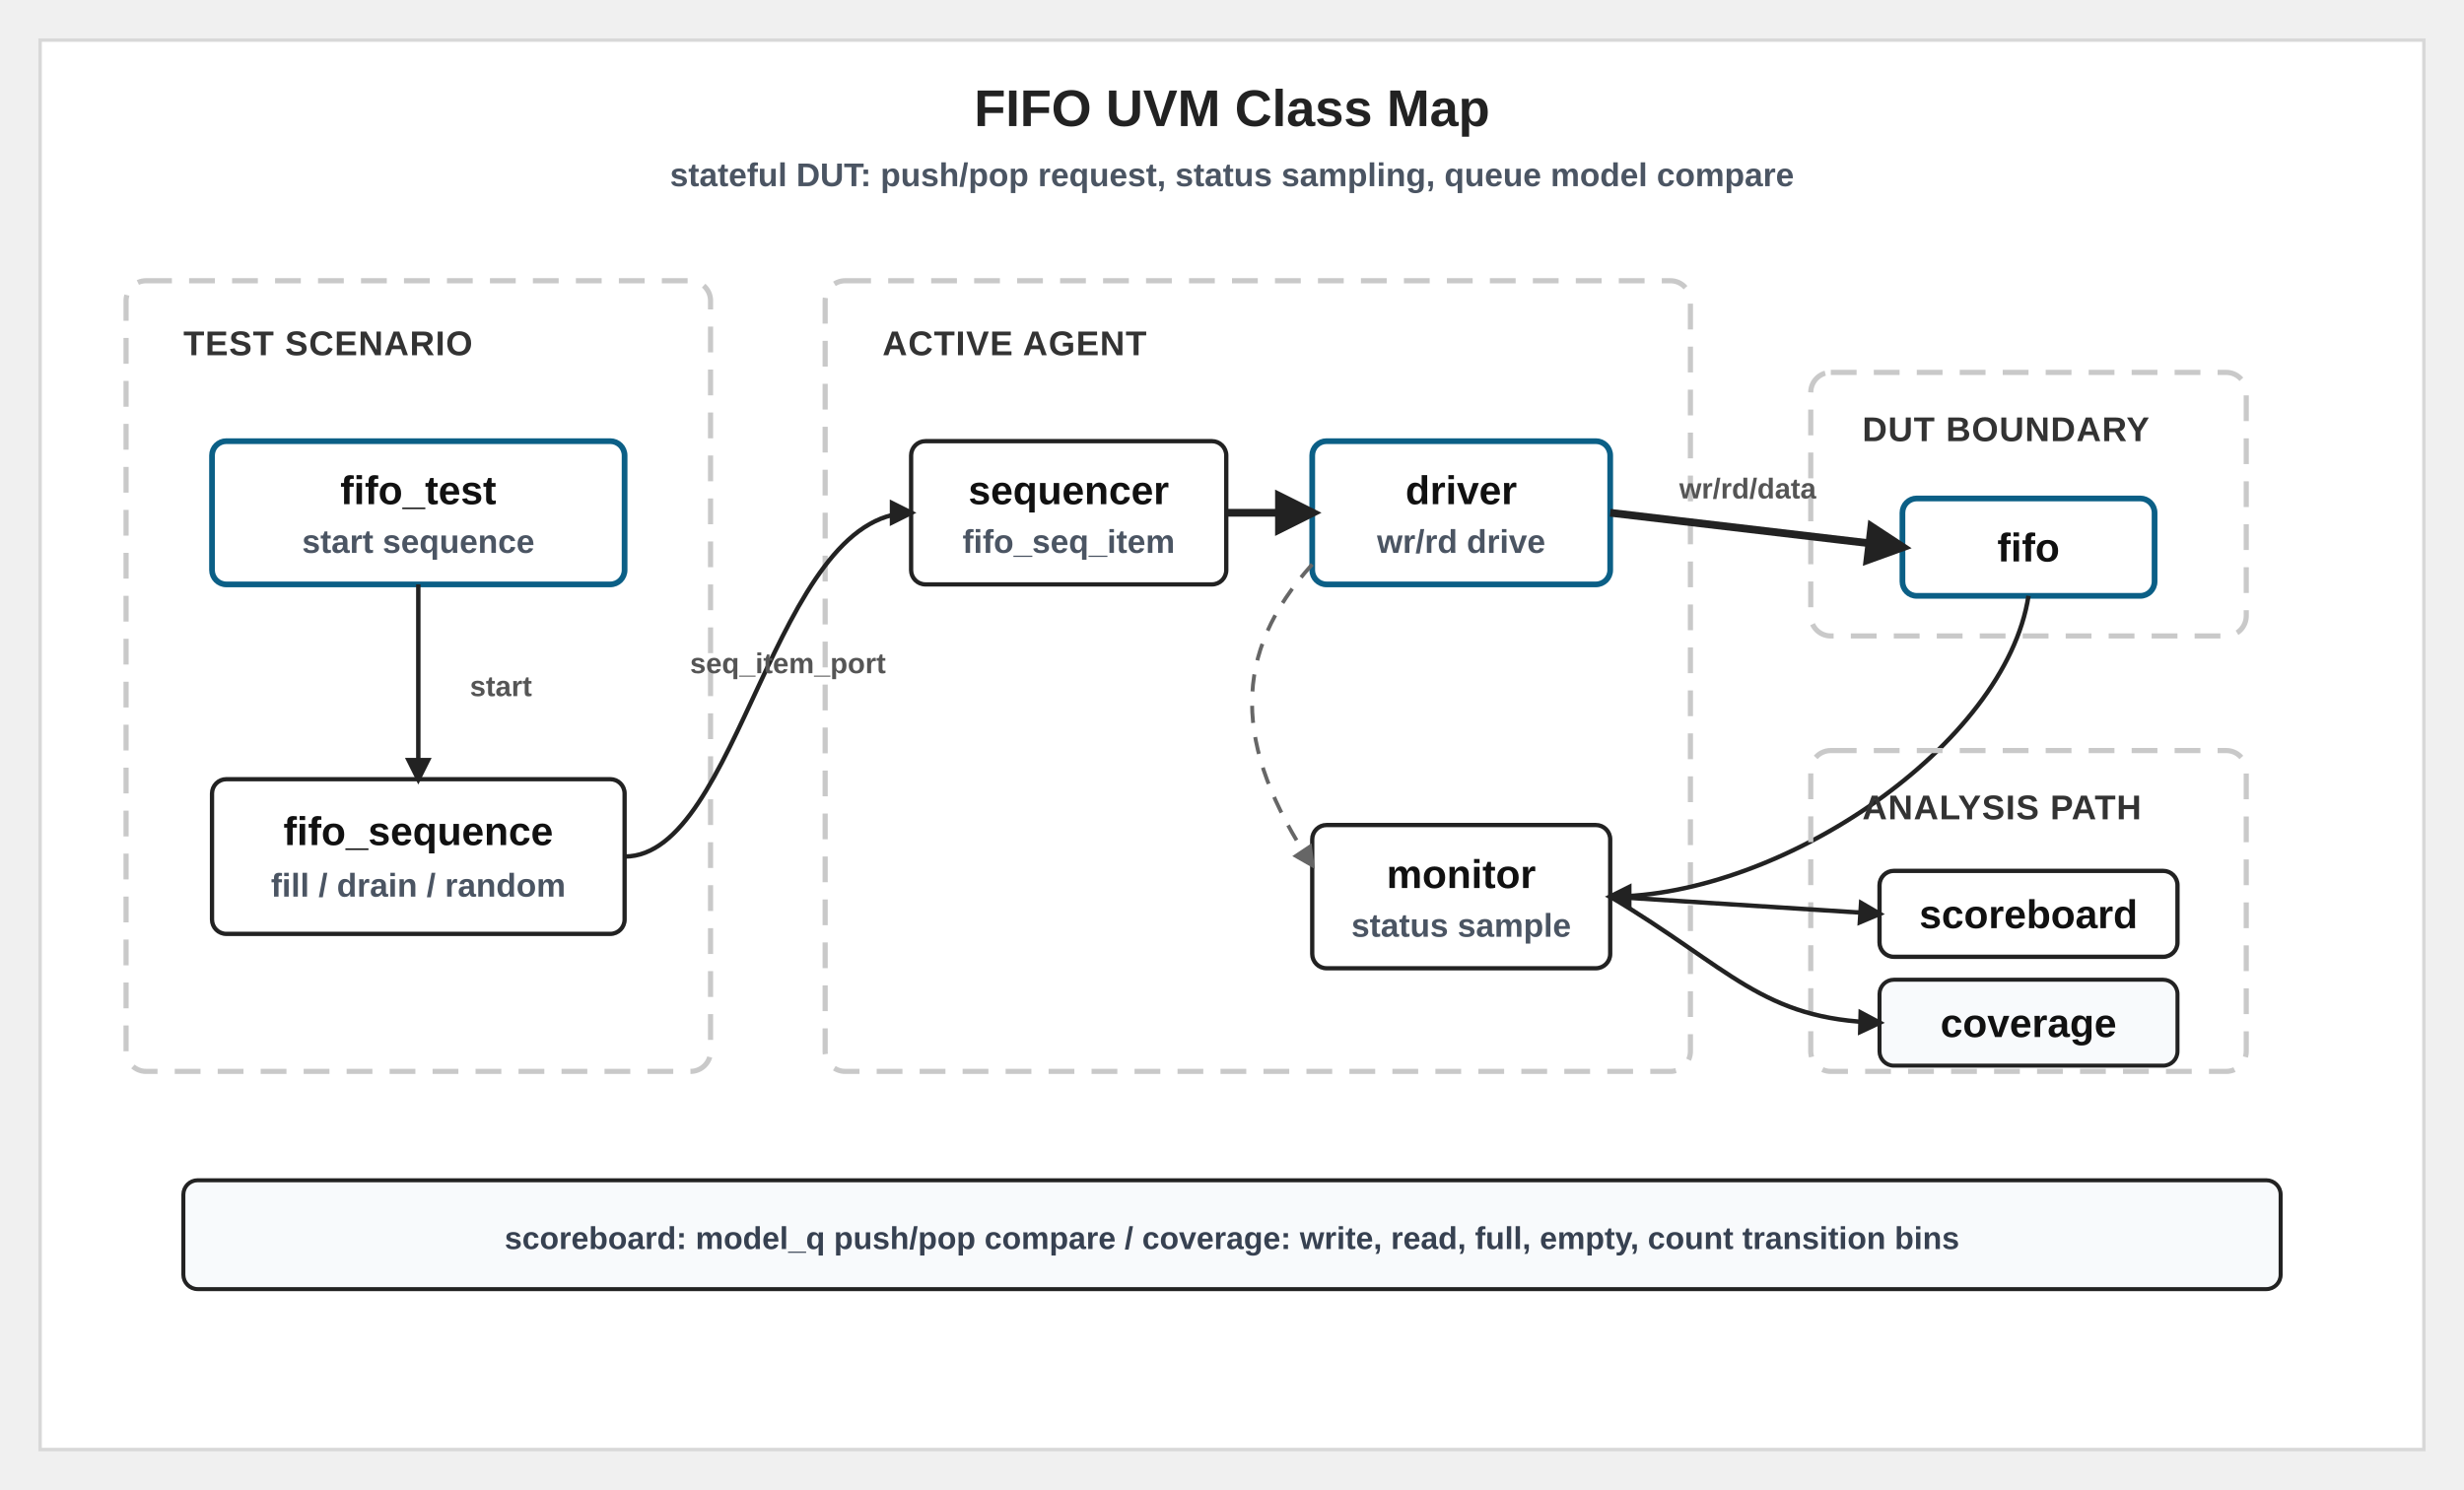
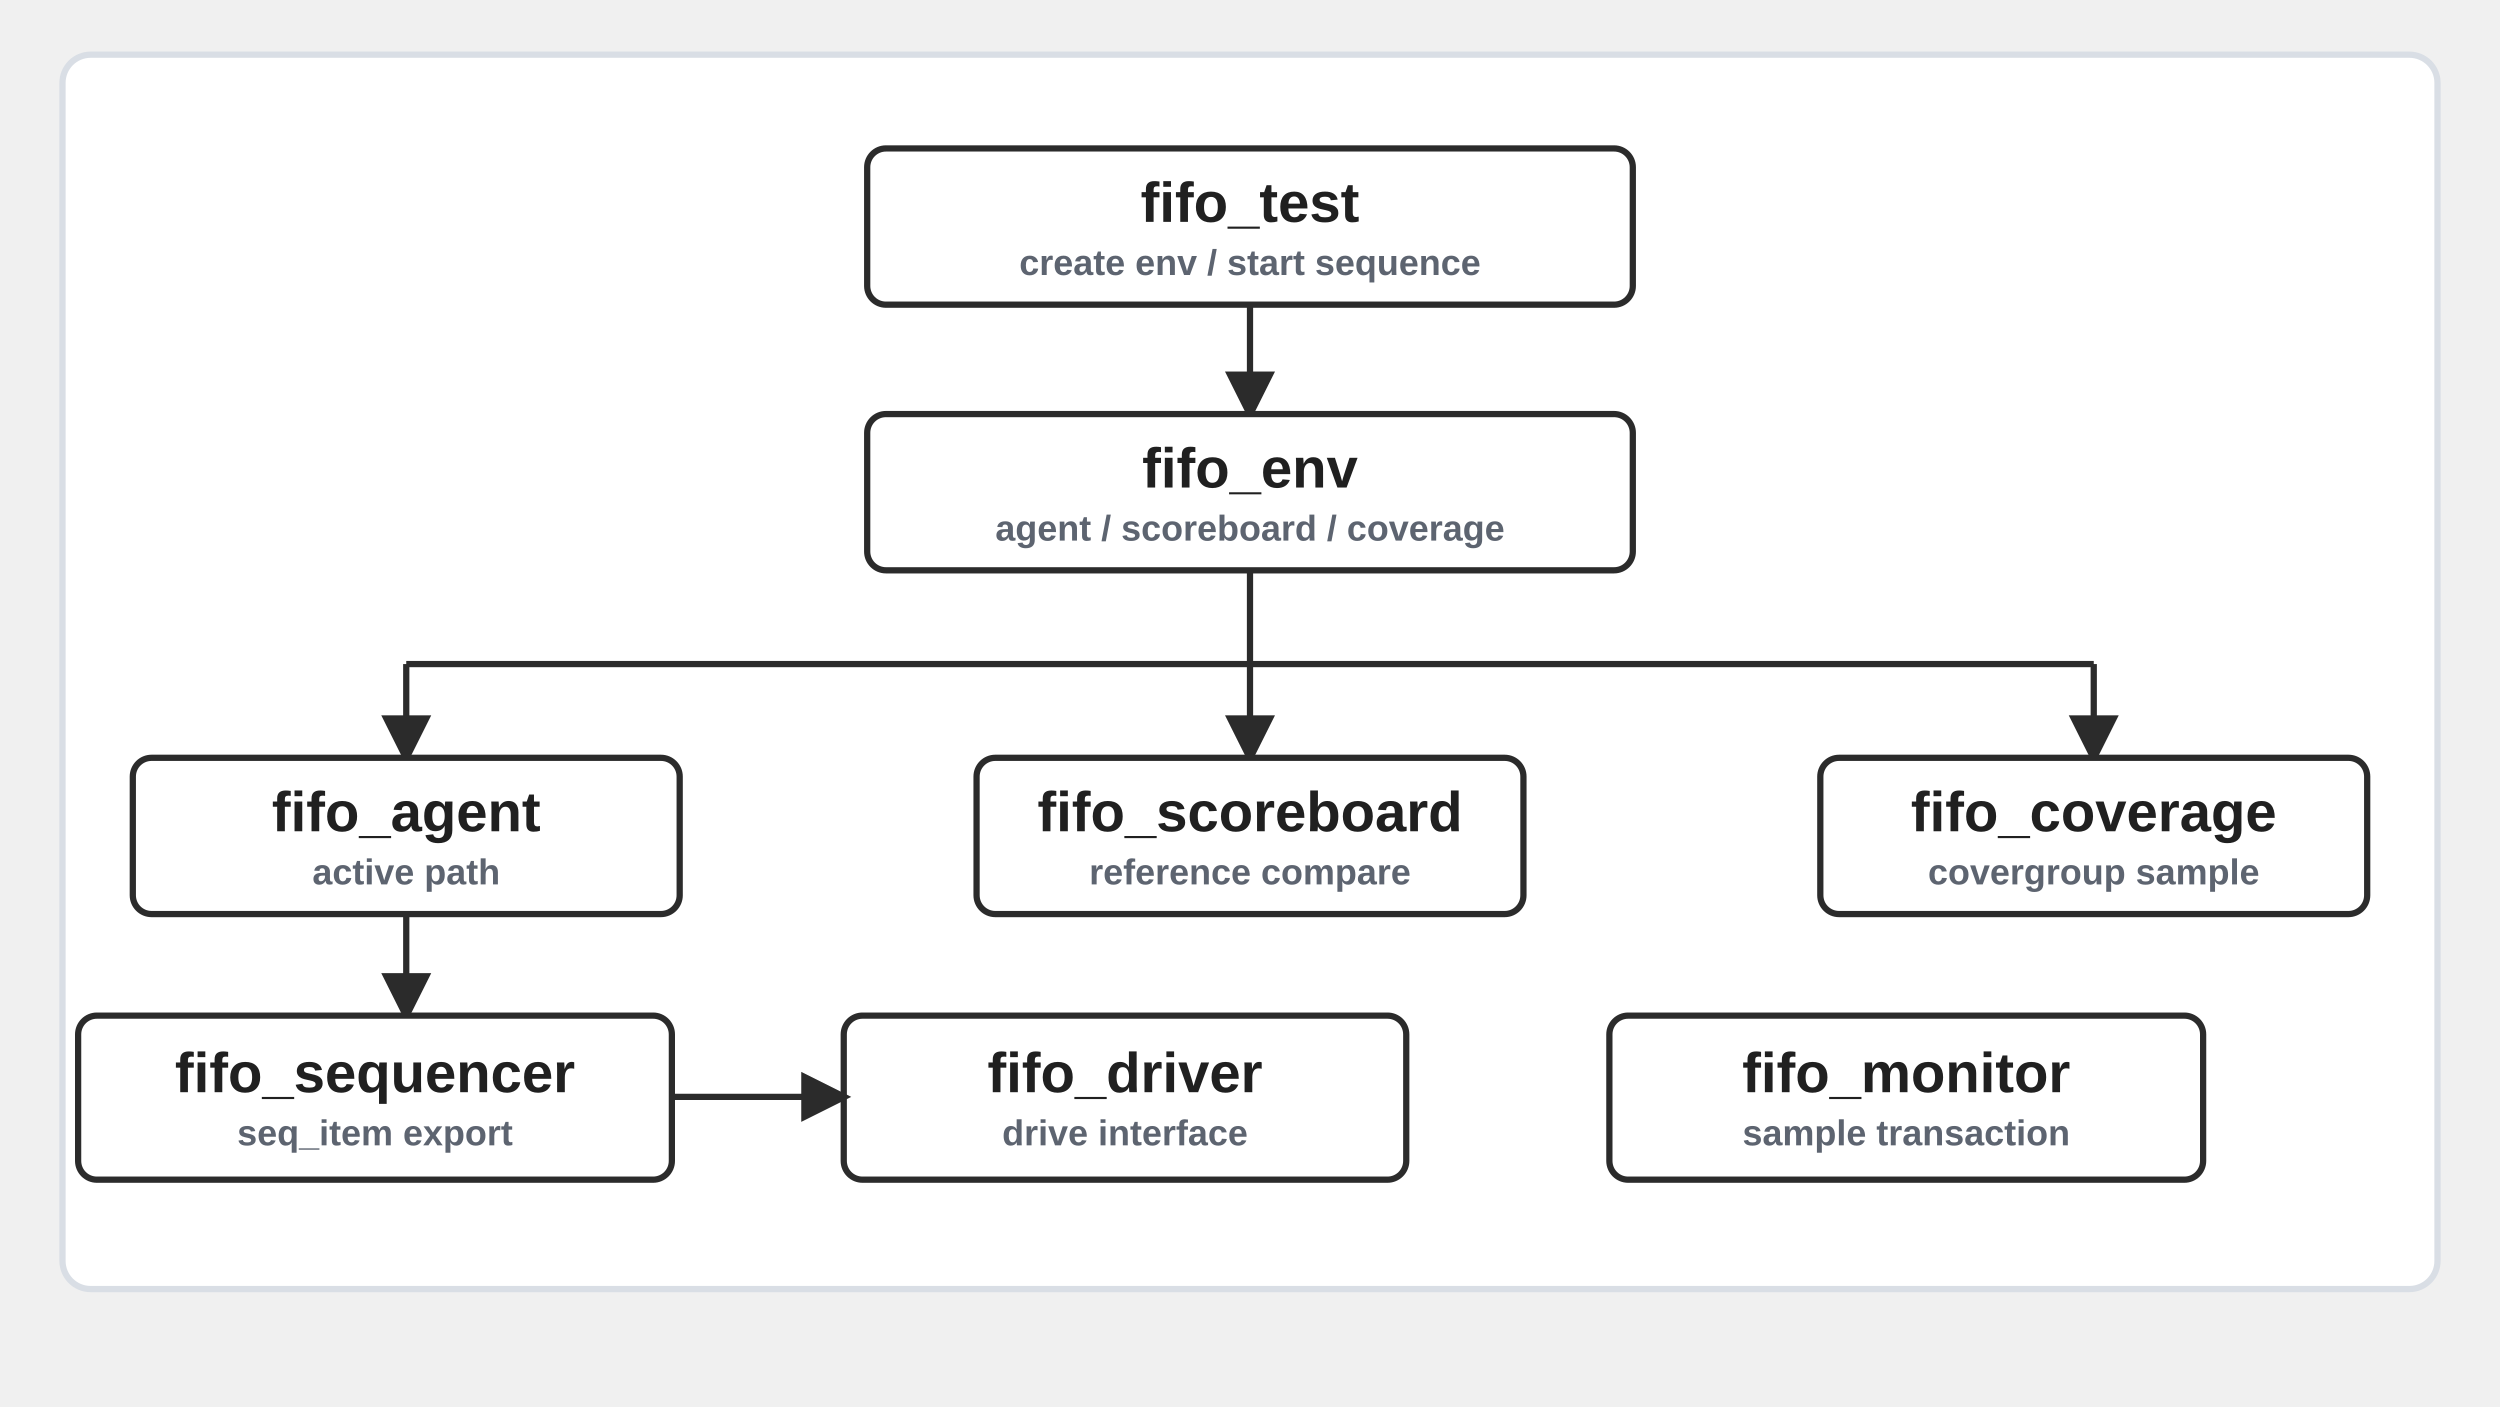
- <svg xmlns="http://www.w3.org/2000/svg" width="860" height="520" viewBox="0 0 860 520" style="background:#ffffff; font-family:'Pretendard','Noto Sans KR',Arial,sans-serif;">
+ <svg xmlns="http://www.w3.org/2000/svg" width="1600" height="900" viewBox="0 0 1600 900" style="background:#ffffff;font-family:'Pretendard','Noto Sans KR',Arial,sans-serif">
  <defs>
-     <style>
-       .frame { fill:#ffffff; stroke:#d8d8d8; stroke-width:1.2; }
-       .domain { fill:none; stroke:#c9c9c9; stroke-width:1.8; stroke-dasharray:9 6; }
-       .box { fill:#ffffff; stroke:#222222; stroke-width:1.5; }
-       .soft { fill:#f8fafc; stroke:#222222; stroke-width:1.4; }
-       .hi { fill:#ffffff; stroke:#0b5f86; stroke-width:2; }
-       .line { fill:none; stroke:#222222; stroke-width:1.55; marker-end:url(#arrow); }
-       .bus { fill:none; stroke:#222222; stroke-width:2.7; marker-end:url(#arrow); }
-       .dash { fill:none; stroke:#666666; stroke-width:1.35; stroke-dasharray:6 5; marker-end:url(#arrowGray); }
-       .title { font-size:18px; font-weight:800; fill:#222222; }
-       .lane { font-size:12px; font-weight:850; fill:#333333; letter-spacing:.3px; }
-       .label { font-size:14px; font-weight:850; fill:#111111; }
-       .small { font-size:11.5px; font-weight:600; fill:#4b5563; }
-       .tiny { font-size:10px; font-weight:650; fill:#555555; }
-       .note { font-size:11px; font-weight:700; fill:#374151; }
-     </style>
-     <marker id="arrow" viewBox="0 0 10 10" refX="8" refY="5" markerWidth="6" markerHeight="6" orient="auto">
-       <path d="M0 0 L10 5 L0 10 Z" fill="#222222" />
+     <marker id="arrow" viewBox="0 0 10 10" refX="8.5" refY="5" markerWidth="8" markerHeight="8" orient="auto">
+       <path d="M0 0 L10 5 L0 10 Z" fill="#2b2b2b" />
    </marker>
-     <marker id="arrowGray" viewBox="0 0 10 10" refX="8" refY="5" markerWidth="6" markerHeight="6" orient="auto">
-       <path d="M0 0 L10 5 L0 10 Z" fill="#666666" />
-     </marker>
+     <style>.frame{fill:#fff;stroke:#d9dee5;stroke-width:4}.box{fill:#fff;stroke:#2b2b2b;stroke-width:4}.line{fill:none;stroke:#2b2b2b;stroke-width:4;marker-end:url(#arrow)}.plain{fill:none;stroke:#2b2b2b;stroke-width:4}.name{font-size:36px;font-weight:900;fill:#202020}.sub{font-size:23px;font-weight:700;fill:#5d6470}</style>
  </defs>
-   <rect x="14" y="14" width="832" height="492" class="frame" />
-   <text x="430" y="44" class="title" text-anchor="middle">FIFO UVM Class Map</text>
-   <text x="430" y="65" class="small" text-anchor="middle">stateful DUT: push/pop request, status sampling, queue model compare</text>
-   <rect x="44" y="98" width="204" height="276" rx="7" class="domain" />
-   <text x="64" y="124" class="lane">TEST SCENARIO</text>
-   <rect x="74" y="154" width="144" height="50" rx="5" class="hi" />
-   <text x="146" y="176" class="label" text-anchor="middle">fifo_test</text>
-   <text x="146" y="193" class="small" text-anchor="middle">start sequence</text>
-   <rect x="74" y="272" width="144" height="54" rx="5" class="box" />
-   <text x="146" y="295" class="label" text-anchor="middle">fifo_sequence</text>
-   <text x="146" y="313" class="small" text-anchor="middle">fill / drain / random</text>
-   <path d="M146 204 L146 272" class="line" />
-   <text x="164" y="243" class="tiny">start</text>
-   <rect x="288" y="98" width="302" height="276" rx="7" class="domain" />
-   <text x="308" y="124" class="lane">ACTIVE AGENT</text>
-   <rect x="318" y="154" width="110" height="50" rx="5" class="box" />
-   <text x="373" y="176" class="label" text-anchor="middle">sequencer</text>
-   <text x="373" y="193" class="small" text-anchor="middle">fifo_seq_item</text>
-   <rect x="458" y="154" width="104" height="50" rx="5" class="hi" />
-   <text x="510" y="176" class="label" text-anchor="middle">driver</text>
-   <text x="510" y="193" class="small" text-anchor="middle">wr/rd drive</text>
-   <rect x="458" y="288" width="104" height="50" rx="5" class="box" />
-   <text x="510" y="310" class="label" text-anchor="middle">monitor</text>
-   <text x="510" y="327" class="small" text-anchor="middle">status sample</text>
-   <path d="M218 299 C258 299 270 179 318 179" class="line" />
-   <text x="275" y="235" class="tiny" text-anchor="middle">seq_item_port</text>
-   <path d="M428 179 L458 179" class="bus" />
-   <path d="M458 197 C430 228 430 260 458 302" class="dash" />
-   <rect x="632" y="130" width="152" height="92" rx="7" class="domain" />
-   <text x="650" y="154" class="lane">DUT BOUNDARY</text>
-   <rect x="664" y="174" width="88" height="34" rx="5" class="hi" />
-   <text x="708" y="196" class="label" text-anchor="middle">fifo</text>
-   <path d="M562 179 L664 191" class="bus" />
-   <text x="610" y="174" class="tiny" text-anchor="middle">wr/rd/data</text>
-   <path d="M708 208 C700 260 622 313 562 313" class="line" />
-   <rect x="632" y="262" width="152" height="112" rx="7" class="domain" />
-   <text x="650" y="286" class="lane">ANALYSIS PATH</text>
-   <rect x="656" y="304" width="104" height="30" rx="5" class="box" />
-   <text x="708" y="324" class="label" text-anchor="middle">scoreboard</text>
-   <rect x="656" y="342" width="104" height="30" rx="5" class="soft" />
-   <text x="708" y="362" class="label" text-anchor="middle">coverage</text>
-   <path d="M562 313 L656 319" class="line" />
-   <path d="M562 313 C604 338 615 356 656 357" class="line" />
-   <rect x="64" y="412" width="732" height="38" rx="5" class="soft" />
-   <text x="430" y="436" class="note" text-anchor="middle">scoreboard: model_q push/pop compare / coverage: write, read, full, empty, count transition bins</text>
+   <rect x="40" y="35" width="1520" height="790" rx="18" class="frame" />
+   <g text-anchor="middle">
+     <rect x="555" y="95" width="490" height="100" rx="12" class="box" />
+     <text x="800" y="142" class="name">fifo_test</text>
+     <text x="800" y="176" class="sub">create env / start sequence</text>
+     <path d="M800 195 V265" class="line" />
+     <rect x="555" y="265" width="490" height="100" rx="12" class="box" />
+     <text x="800" y="312" class="name">fifo_env</text>
+     <text x="800" y="346" class="sub">agent / scoreboard / coverage</text>
+     <path d="M800 365 V425" class="plain" />
+     <path d="M260 425 H1340" class="plain" />
+     <path d="M260 425 V485" class="line" />
+     <path d="M800 425 V485" class="line" />
+     <path d="M1340 425 V485" class="line" />
+     <rect x="85" y="485" width="350" height="100" rx="12" class="box" />
+     <text x="260" y="532" class="name">fifo_agent</text>
+     <text x="260" y="566" class="sub">active path</text>
+     <rect x="625" y="485" width="350" height="100" rx="12" class="box" />
+     <text x="800" y="532" class="name">fifo_scoreboard</text>
+     <text x="800" y="566" class="sub">reference compare</text>
+     <rect x="1165" y="485" width="350" height="100" rx="12" class="box" />
+     <text x="1340" y="532" class="name">fifo_coverage</text>
+     <text x="1340" y="566" class="sub">covergroup sample</text>
+     <path d="M260 585 V650" class="line" />
+     <rect x="50" y="650" width="380" height="105" rx="12" class="box" />
+     <text x="240" y="699" class="name">fifo_sequencer</text>
+     <text x="240" y="733" class="sub">seq_item export</text>
+     <rect x="540" y="650" width="360" height="105" rx="12" class="box" />
+     <text x="720" y="699" class="name">fifo_driver</text>
+     <text x="720" y="733" class="sub">drive interface</text>
+     <rect x="1030" y="650" width="380" height="105" rx="12" class="box" />
+     <text x="1220" y="699" class="name">fifo_monitor</text>
+     <text x="1220" y="733" class="sub">sample transaction</text>
+     <path d="M430 702 H540" class="line" />
+   </g>
</svg>
